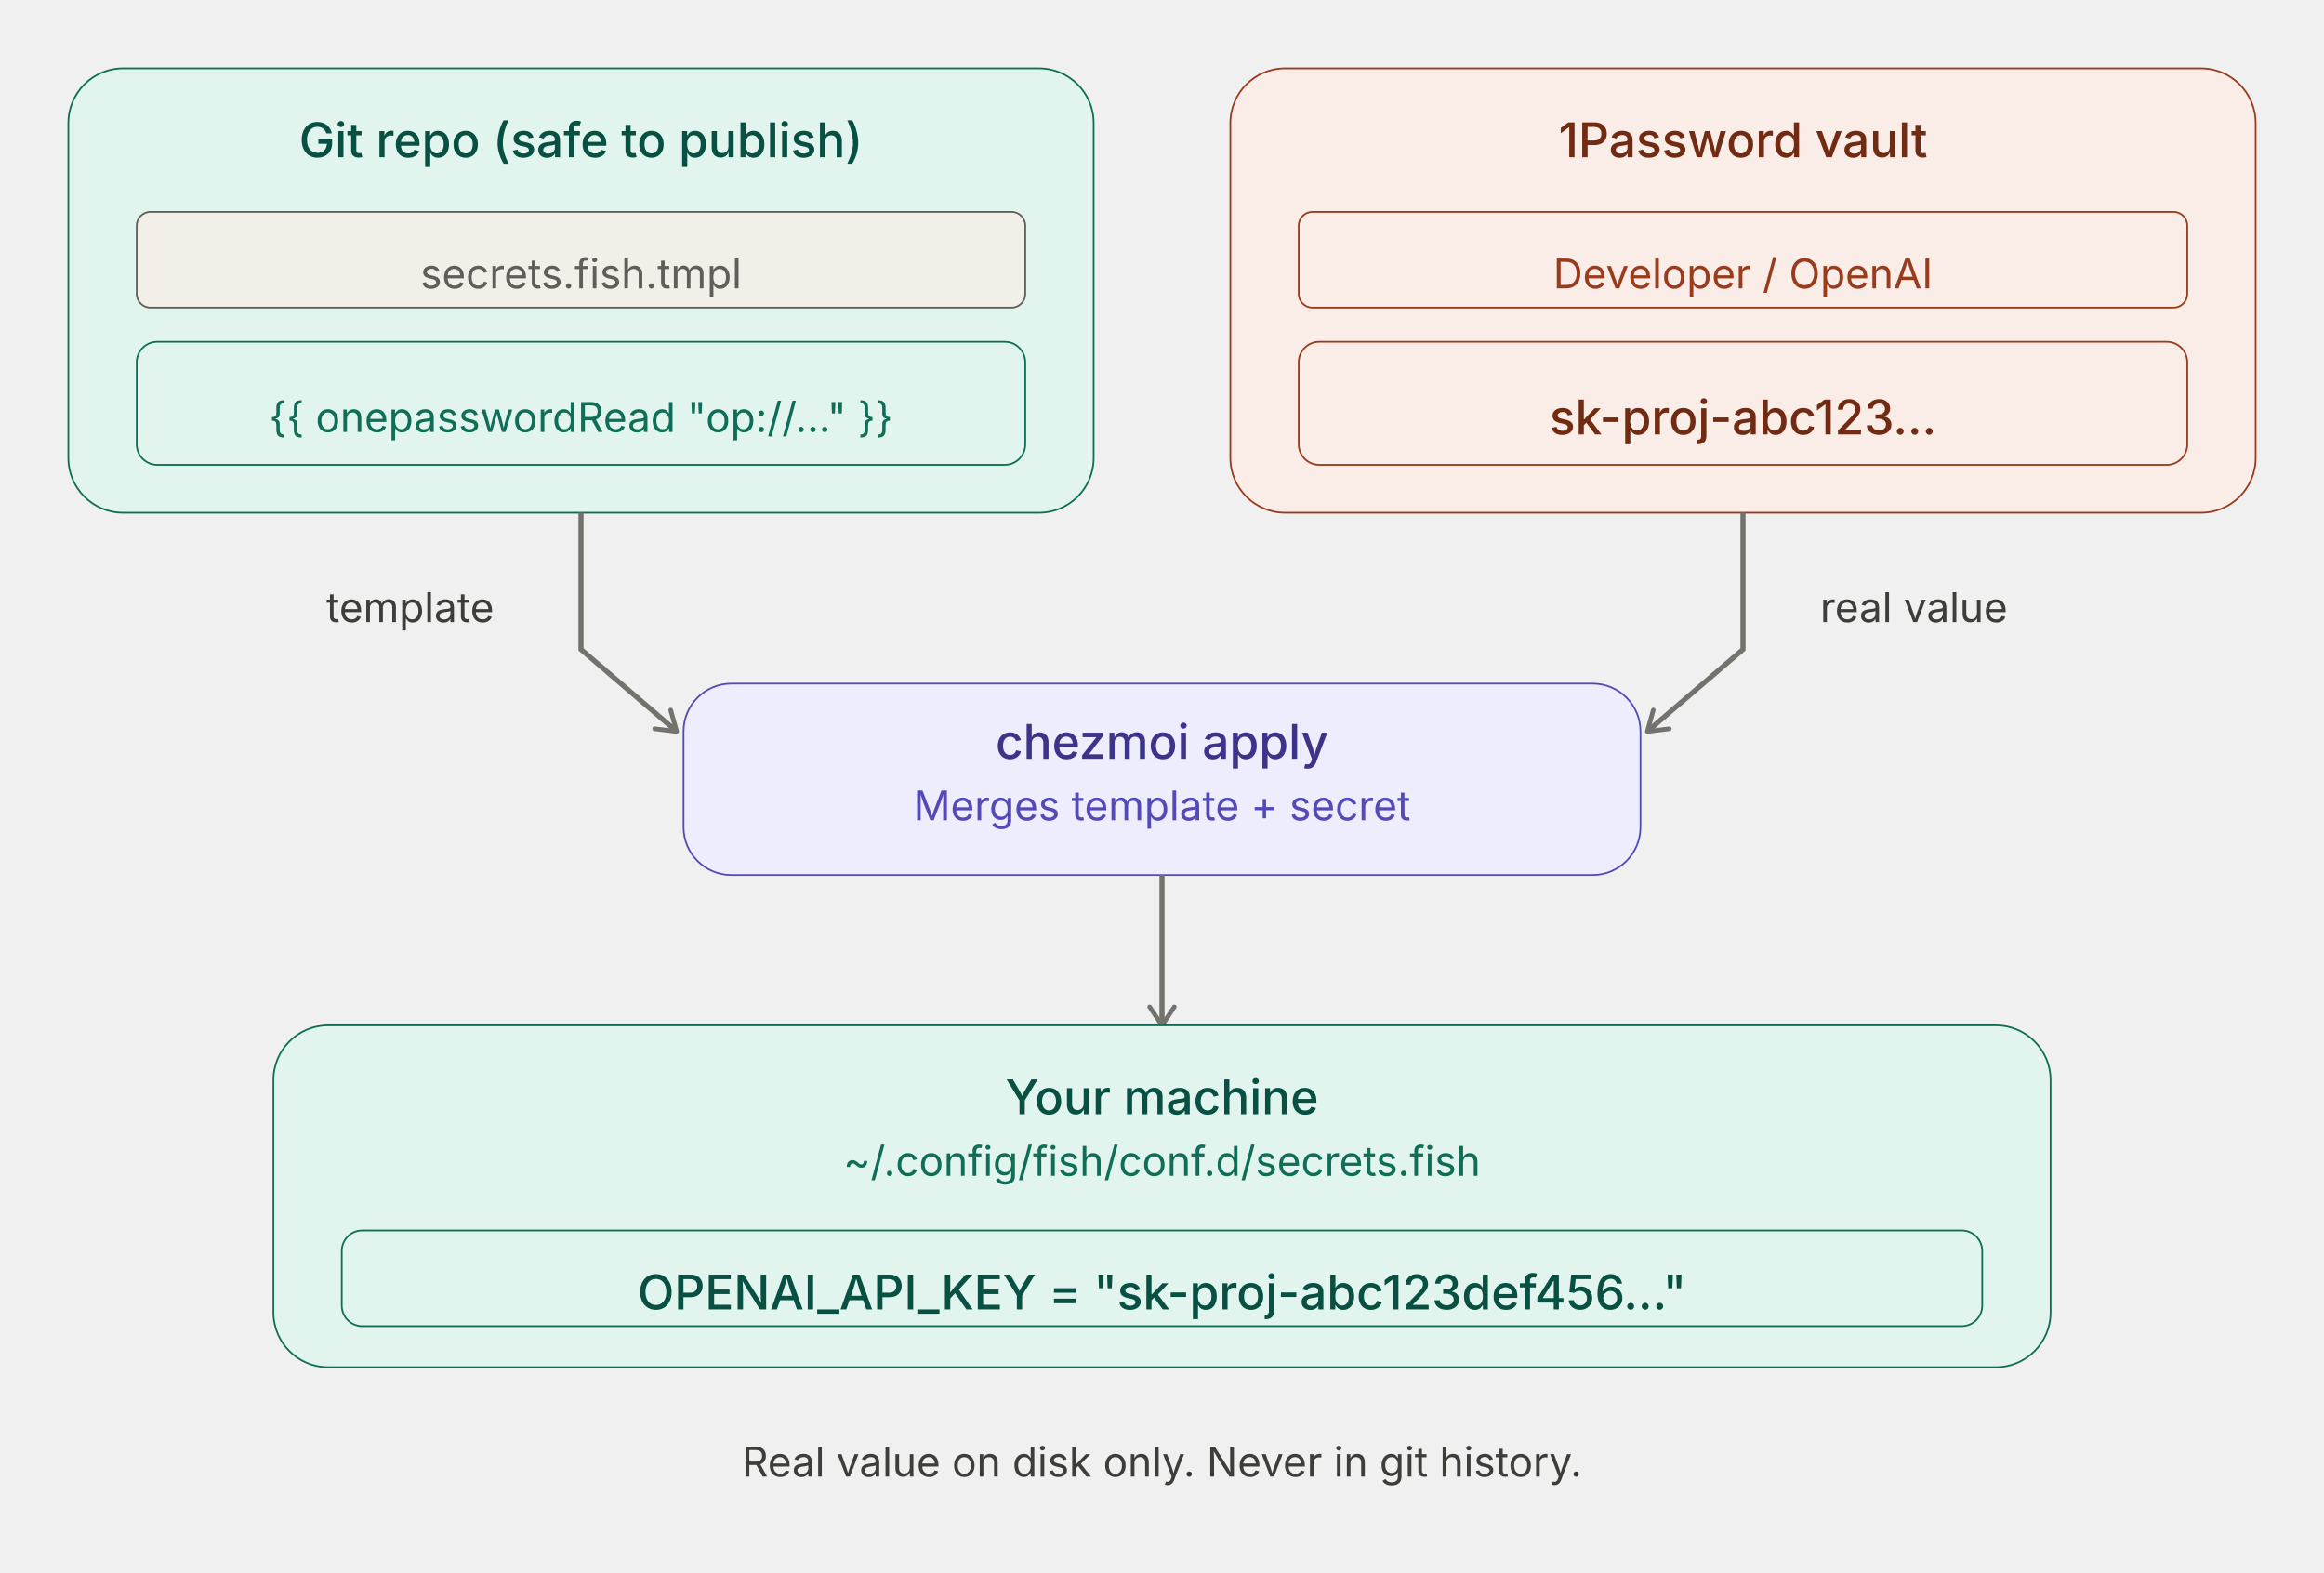
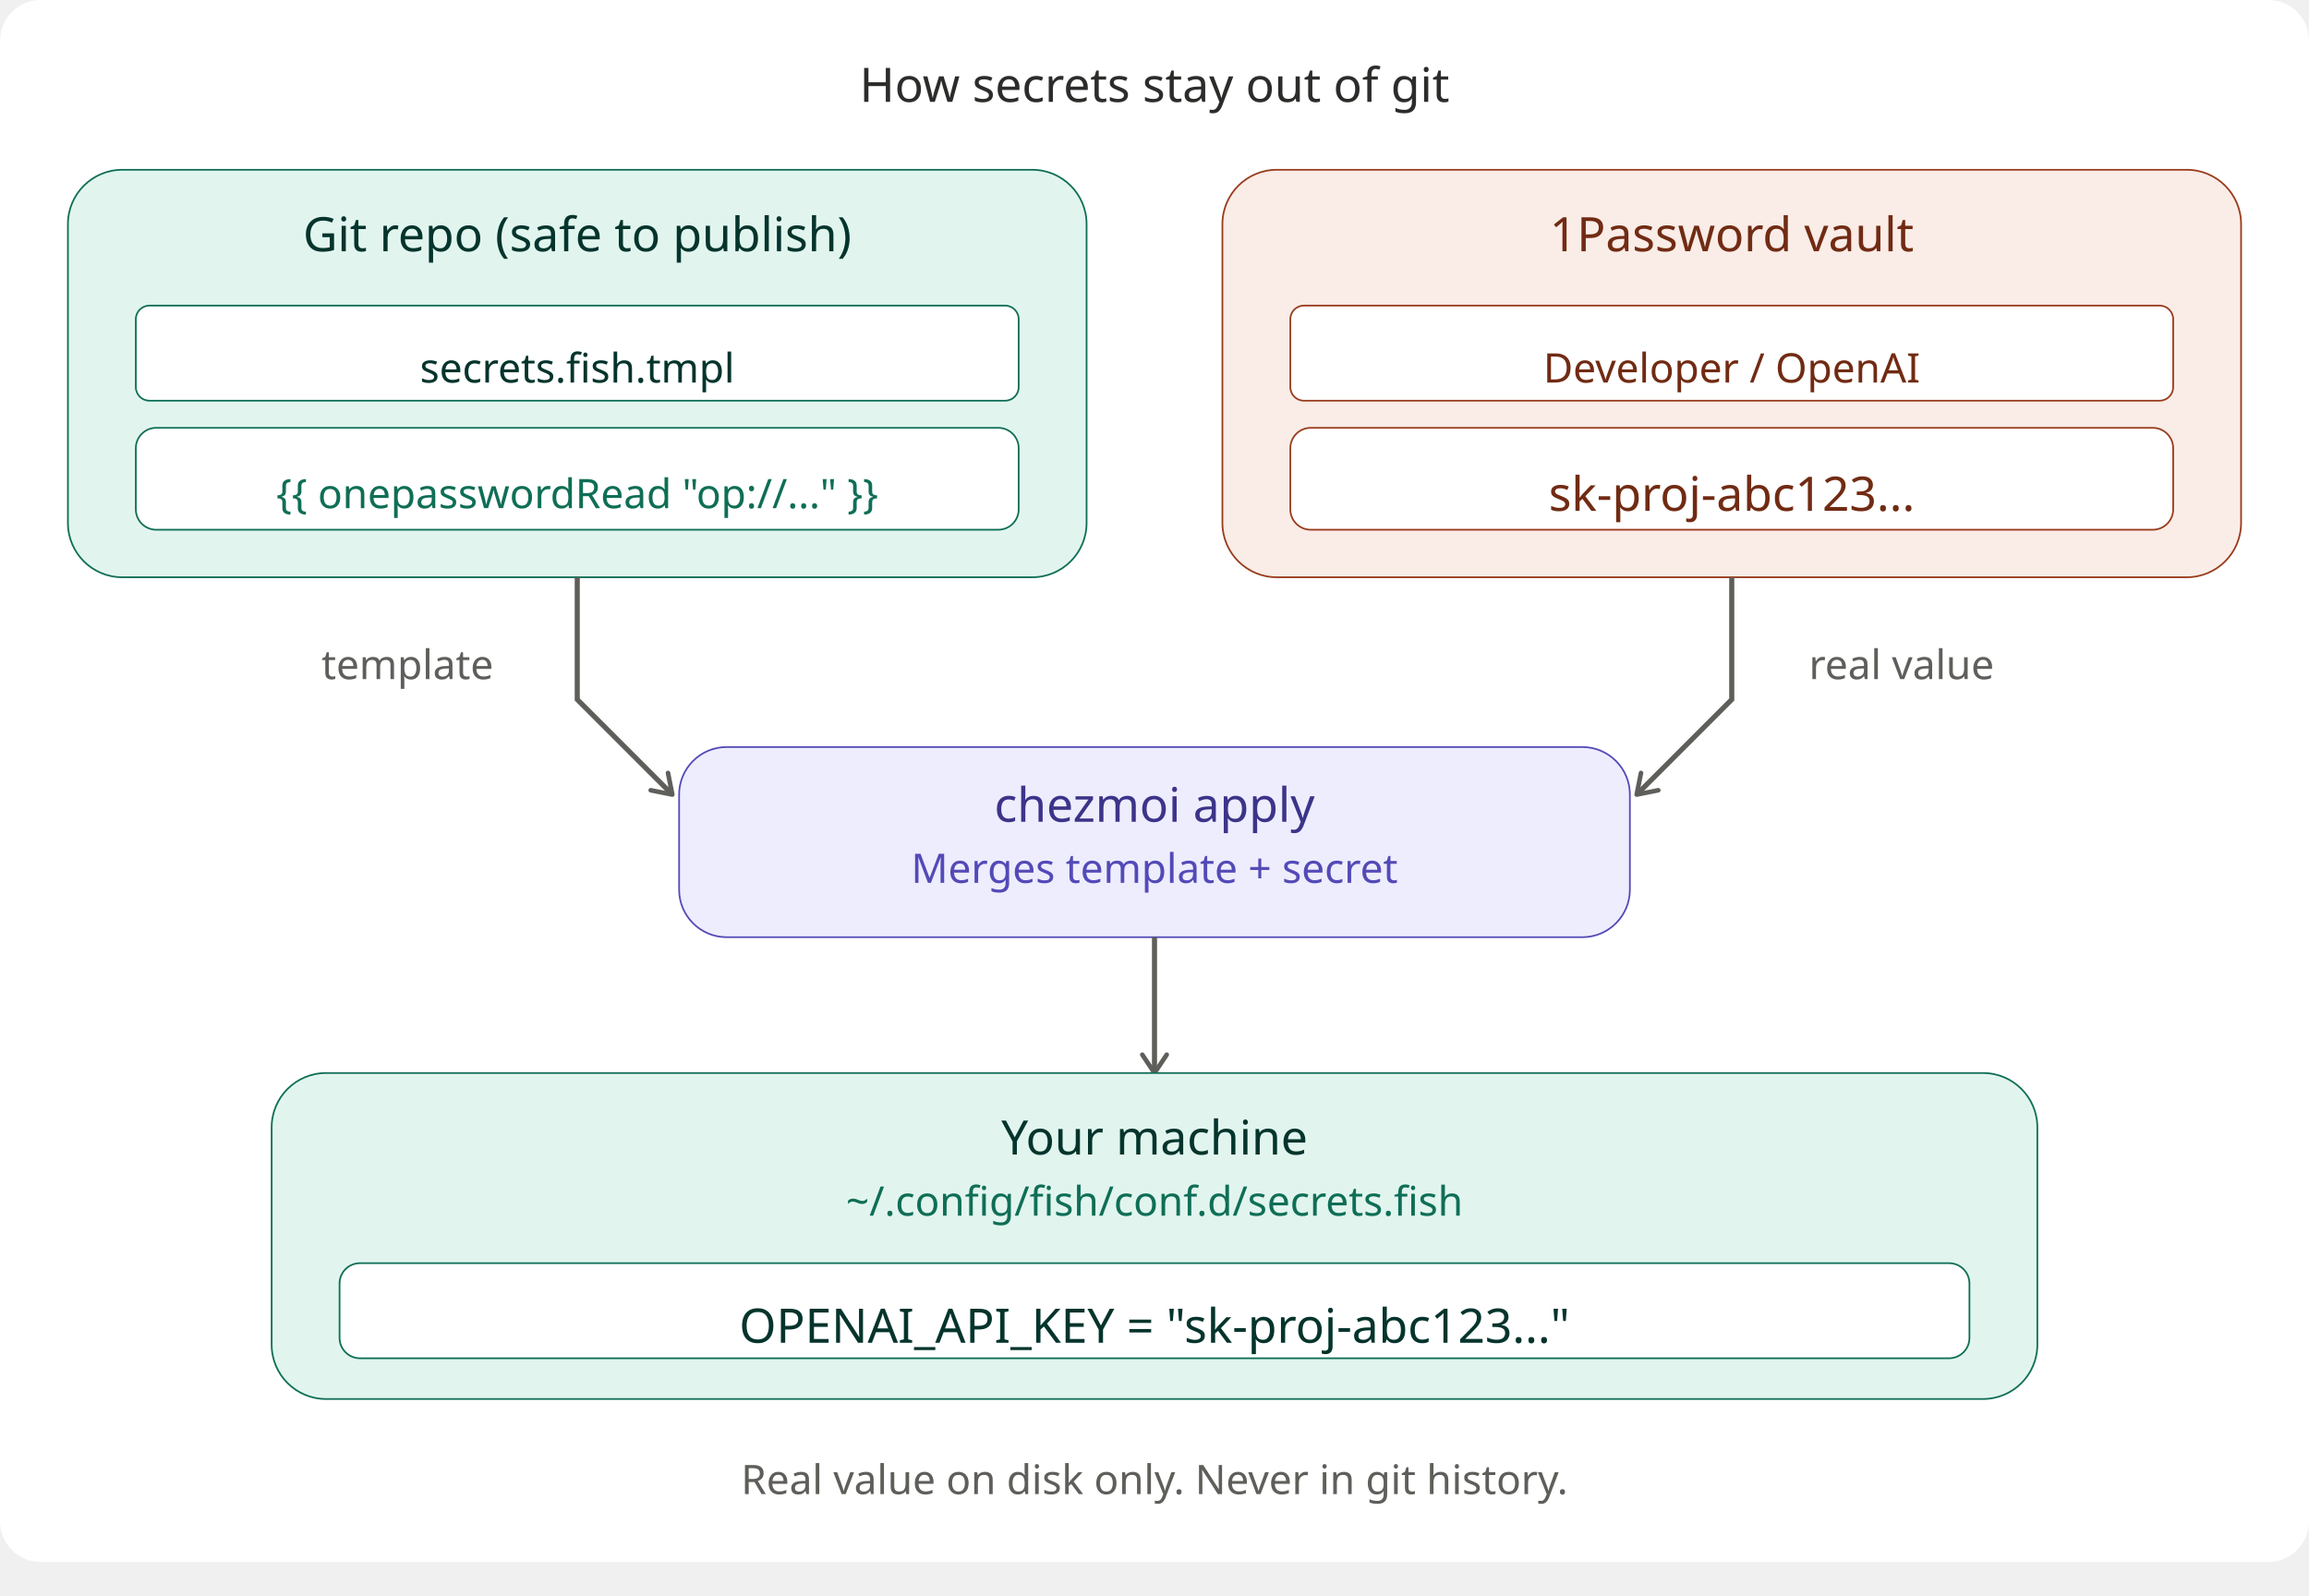
- <svg xmlns="http://www.w3.org/2000/svg" width="100%" viewBox="0 0 680 460">
+ <svg xmlns="http://www.w3.org/2000/svg" width="100%" viewBox="0 0 680 470" style="background:#ffffff;border-radius:12px">
+   <rect width="680" height="460" fill="#ffffff" rx="12" style="fill:rgb(255, 255, 255);stroke:none;color:rgb(0, 0, 0);stroke-width:1px;stroke-linecap:butt;stroke-linejoin:miter;opacity:1;font-family:&quot;Anthropic Sans&quot;, -apple-system, &quot;system-ui&quot;, &quot;Segoe UI&quot;, sans-serif;font-size:16px;font-weight:400;text-anchor:start;dominant-baseline:auto" />
  <defs>
-     <marker id="arrow" viewBox="0 0 10 10" refX="8" refY="5" markerWidth="6" markerHeight="6" orient="auto-start-reverse">
-       <path d="M2 1L8 5L2 9" fill="none" stroke="context-stroke" stroke-width="1.5" stroke-linecap="round" stroke-linejoin="round" />
+     <marker id="a" viewBox="0 0 10 10" refX="8" refY="5" markerWidth="6" markerHeight="6" orient="auto-start-reverse">
+       <path d="M2 1L8 5L2 9" fill="none" stroke="#5F5E5A" stroke-width="1.5" stroke-linecap="round" stroke-linejoin="round" />
    </marker>
  </defs>
-   <g style="fill:rgb(0, 0, 0);stroke:none;color:rgb(0, 0, 0);stroke-width:1px;stroke-linecap:butt;stroke-linejoin:miter;opacity:1;font-family:&quot;Anthropic Sans&quot;, -apple-system, &quot;system-ui&quot;, &quot;Segoe UI&quot;, sans-serif;font-size:16px;font-weight:400;text-anchor:start;dominant-baseline:auto">
-     <rect x="20" y="20" width="300" height="130" rx="16" stroke-width="0.5" style="fill:rgb(225, 245, 238);stroke:rgb(15, 110, 86);color:rgb(0, 0, 0);stroke-width:0.5px;stroke-linecap:butt;stroke-linejoin:miter;opacity:1;font-family:&quot;Anthropic Sans&quot;, -apple-system, &quot;system-ui&quot;, &quot;Segoe UI&quot;, sans-serif;font-size:16px;font-weight:400;text-anchor:start;dominant-baseline:auto" />
-     <text x="170" y="46" text-anchor="middle" style="fill:rgb(8, 80, 65);stroke:none;color:rgb(0, 0, 0);stroke-width:1px;stroke-linecap:butt;stroke-linejoin:miter;opacity:1;font-family:&quot;Anthropic Sans&quot;, -apple-system, &quot;system-ui&quot;, &quot;Segoe UI&quot;, sans-serif;font-size:14px;font-weight:500;text-anchor:middle;dominant-baseline:auto">Git repo (safe to publish)</text>
-   </g>
-   <g style="fill:rgb(0, 0, 0);stroke:none;color:rgb(0, 0, 0);stroke-width:1px;stroke-linecap:butt;stroke-linejoin:miter;opacity:1;font-family:&quot;Anthropic Sans&quot;, -apple-system, &quot;system-ui&quot;, &quot;Segoe UI&quot;, sans-serif;font-size:16px;font-weight:400;text-anchor:start;dominant-baseline:auto">
-     <rect x="40" y="62" width="260" height="28" rx="4" stroke-width="0.5" style="fill:rgb(241, 239, 232);stroke:rgb(95, 94, 90);color:rgb(0, 0, 0);stroke-width:0.5px;stroke-linecap:butt;stroke-linejoin:miter;opacity:1;font-family:&quot;Anthropic Sans&quot;, -apple-system, &quot;system-ui&quot;, &quot;Segoe UI&quot;, sans-serif;font-size:16px;font-weight:400;text-anchor:start;dominant-baseline:auto" />
-     <text x="170" y="80" text-anchor="middle" dominant-baseline="central" style="fill:rgb(95, 94, 90);stroke:none;color:rgb(0, 0, 0);stroke-width:1px;stroke-linecap:butt;stroke-linejoin:miter;opacity:1;font-family:&quot;Anthropic Sans&quot;, -apple-system, &quot;system-ui&quot;, &quot;Segoe UI&quot;, sans-serif;font-size:12px;font-weight:400;text-anchor:middle;dominant-baseline:central">secrets.fish.tmpl</text>
-   </g>
-   <g style="fill:rgb(0, 0, 0);stroke:none;color:rgb(0, 0, 0);stroke-width:1px;stroke-linecap:butt;stroke-linejoin:miter;opacity:1;font-family:&quot;Anthropic Sans&quot;, -apple-system, &quot;system-ui&quot;, &quot;Segoe UI&quot;, sans-serif;font-size:16px;font-weight:400;text-anchor:start;dominant-baseline:auto">
-     <rect x="40" y="100" width="260" height="36" rx="6" stroke-width="0.5" style="fill:rgb(225, 245, 238);stroke:rgb(15, 110, 86);color:rgb(0, 0, 0);stroke-width:0.5px;stroke-linecap:butt;stroke-linejoin:miter;opacity:1;font-family:&quot;Anthropic Sans&quot;, -apple-system, &quot;system-ui&quot;, &quot;Segoe UI&quot;, sans-serif;font-size:16px;font-weight:400;text-anchor:start;dominant-baseline:auto" />
-     <text x="170" y="122" text-anchor="middle" dominant-baseline="central" style="fill:rgb(15, 110, 86);stroke:none;color:rgb(0, 0, 0);stroke-width:1px;stroke-linecap:butt;stroke-linejoin:miter;opacity:1;font-family:&quot;Anthropic Sans&quot;, -apple-system, &quot;system-ui&quot;, &quot;Segoe UI&quot;, sans-serif;font-size:12px;font-weight:400;text-anchor:middle;dominant-baseline:central">{{ onepasswordRead "op://..." }}</text>
-   </g>
-   <g style="fill:rgb(0, 0, 0);stroke:none;color:rgb(0, 0, 0);stroke-width:1px;stroke-linecap:butt;stroke-linejoin:miter;opacity:1;font-family:&quot;Anthropic Sans&quot;, -apple-system, &quot;system-ui&quot;, &quot;Segoe UI&quot;, sans-serif;font-size:16px;font-weight:400;text-anchor:start;dominant-baseline:auto">
-     <rect x="360" y="20" width="300" height="130" rx="16" stroke-width="0.5" style="fill:rgb(250, 236, 231);stroke:rgb(153, 60, 29);color:rgb(0, 0, 0);stroke-width:0.5px;stroke-linecap:butt;stroke-linejoin:miter;opacity:1;font-family:&quot;Anthropic Sans&quot;, -apple-system, &quot;system-ui&quot;, &quot;Segoe UI&quot;, sans-serif;font-size:16px;font-weight:400;text-anchor:start;dominant-baseline:auto" />
-     <text x="510" y="46" text-anchor="middle" style="fill:rgb(113, 43, 19);stroke:none;color:rgb(0, 0, 0);stroke-width:1px;stroke-linecap:butt;stroke-linejoin:miter;opacity:1;font-family:&quot;Anthropic Sans&quot;, -apple-system, &quot;system-ui&quot;, &quot;Segoe UI&quot;, sans-serif;font-size:14px;font-weight:500;text-anchor:middle;dominant-baseline:auto">1Password vault</text>
-   </g>
-   <g style="fill:rgb(0, 0, 0);stroke:none;color:rgb(0, 0, 0);stroke-width:1px;stroke-linecap:butt;stroke-linejoin:miter;opacity:1;font-family:&quot;Anthropic Sans&quot;, -apple-system, &quot;system-ui&quot;, &quot;Segoe UI&quot;, sans-serif;font-size:16px;font-weight:400;text-anchor:start;dominant-baseline:auto">
-     <rect x="380" y="62" width="260" height="28" rx="4" stroke-width="0.5" style="fill:rgb(250, 236, 231);stroke:rgb(153, 60, 29);color:rgb(0, 0, 0);stroke-width:0.5px;stroke-linecap:butt;stroke-linejoin:miter;opacity:1;font-family:&quot;Anthropic Sans&quot;, -apple-system, &quot;system-ui&quot;, &quot;Segoe UI&quot;, sans-serif;font-size:16px;font-weight:400;text-anchor:start;dominant-baseline:auto" />
-     <text x="510" y="80" text-anchor="middle" dominant-baseline="central" style="fill:rgb(153, 60, 29);stroke:none;color:rgb(0, 0, 0);stroke-width:1px;stroke-linecap:butt;stroke-linejoin:miter;opacity:1;font-family:&quot;Anthropic Sans&quot;, -apple-system, &quot;system-ui&quot;, &quot;Segoe UI&quot;, sans-serif;font-size:12px;font-weight:400;text-anchor:middle;dominant-baseline:central">Developer / OpenAI</text>
-   </g>
-   <g style="fill:rgb(0, 0, 0);stroke:none;color:rgb(0, 0, 0);stroke-width:1px;stroke-linecap:butt;stroke-linejoin:miter;opacity:1;font-family:&quot;Anthropic Sans&quot;, -apple-system, &quot;system-ui&quot;, &quot;Segoe UI&quot;, sans-serif;font-size:16px;font-weight:400;text-anchor:start;dominant-baseline:auto">
-     <rect x="380" y="100" width="260" height="36" rx="6" stroke-width="0.5" style="fill:rgb(250, 236, 231);stroke:rgb(153, 60, 29);color:rgb(0, 0, 0);stroke-width:0.5px;stroke-linecap:butt;stroke-linejoin:miter;opacity:1;font-family:&quot;Anthropic Sans&quot;, -apple-system, &quot;system-ui&quot;, &quot;Segoe UI&quot;, sans-serif;font-size:16px;font-weight:400;text-anchor:start;dominant-baseline:auto" />
-     <text x="510" y="122" text-anchor="middle" dominant-baseline="central" style="fill:rgb(113, 43, 19);stroke:none;color:rgb(0, 0, 0);stroke-width:1px;stroke-linecap:butt;stroke-linejoin:miter;opacity:1;font-family:&quot;Anthropic Sans&quot;, -apple-system, &quot;system-ui&quot;, &quot;Segoe UI&quot;, sans-serif;font-size:14px;font-weight:500;text-anchor:middle;dominant-baseline:central">sk-proj-abc123...</text>
-   </g>
-   <g style="fill:rgb(0, 0, 0);stroke:none;color:rgb(0, 0, 0);stroke-width:1px;stroke-linecap:butt;stroke-linejoin:miter;opacity:1;font-family:&quot;Anthropic Sans&quot;, -apple-system, &quot;system-ui&quot;, &quot;Segoe UI&quot;, sans-serif;font-size:16px;font-weight:400;text-anchor:start;dominant-baseline:auto">
-     <rect x="200" y="200" width="280" height="56" rx="14" stroke-width="0.5" style="fill:rgb(238, 237, 254);stroke:rgb(83, 74, 183);color:rgb(0, 0, 0);stroke-width:0.5px;stroke-linecap:butt;stroke-linejoin:miter;opacity:1;font-family:&quot;Anthropic Sans&quot;, -apple-system, &quot;system-ui&quot;, &quot;Segoe UI&quot;, sans-serif;font-size:16px;font-weight:400;text-anchor:start;dominant-baseline:auto" />
-     <text x="340" y="222" text-anchor="middle" style="fill:rgb(60, 52, 137);stroke:none;color:rgb(0, 0, 0);stroke-width:1px;stroke-linecap:butt;stroke-linejoin:miter;opacity:1;font-family:&quot;Anthropic Sans&quot;, -apple-system, &quot;system-ui&quot;, &quot;Segoe UI&quot;, sans-serif;font-size:14px;font-weight:500;text-anchor:middle;dominant-baseline:auto">chezmoi apply</text>
-     <text x="340" y="240" text-anchor="middle" style="fill:rgb(83, 74, 183);stroke:none;color:rgb(0, 0, 0);stroke-width:1px;stroke-linecap:butt;stroke-linejoin:miter;opacity:1;font-family:&quot;Anthropic Sans&quot;, -apple-system, &quot;system-ui&quot;, &quot;Segoe UI&quot;, sans-serif;font-size:12px;font-weight:400;text-anchor:middle;dominant-baseline:auto">Merges template + secret</text>
-   </g>
-   <path d="M170 150 L170 190 L198 214" fill="none" marker-end="url(#arrow)" style="fill:none;stroke:rgb(115, 114, 108);color:rgb(0, 0, 0);stroke-width:1.5px;stroke-linecap:butt;stroke-linejoin:miter;opacity:1;font-family:&quot;Anthropic Sans&quot;, -apple-system, &quot;system-ui&quot;, &quot;Segoe UI&quot;, sans-serif;font-size:16px;font-weight:400;text-anchor:start;dominant-baseline:auto" />
-   <path d="M510 150 L510 190 L482 214" fill="none" marker-end="url(#arrow)" style="fill:none;stroke:rgb(115, 114, 108);color:rgb(0, 0, 0);stroke-width:1.5px;stroke-linecap:butt;stroke-linejoin:miter;opacity:1;font-family:&quot;Anthropic Sans&quot;, -apple-system, &quot;system-ui&quot;, &quot;Segoe UI&quot;, sans-serif;font-size:16px;font-weight:400;text-anchor:start;dominant-baseline:auto" />
-   <text x="120" y="182" text-anchor="middle" style="fill:rgb(61, 61, 58);stroke:none;color:rgb(0, 0, 0);stroke-width:1px;stroke-linecap:butt;stroke-linejoin:miter;opacity:1;font-family:&quot;Anthropic Sans&quot;, -apple-system, &quot;system-ui&quot;, &quot;Segoe UI&quot;, sans-serif;font-size:12px;font-weight:400;text-anchor:middle;dominant-baseline:auto">template</text>
-   <text x="560" y="182" text-anchor="middle" style="fill:rgb(61, 61, 58);stroke:none;color:rgb(0, 0, 0);stroke-width:1px;stroke-linecap:butt;stroke-linejoin:miter;opacity:1;font-family:&quot;Anthropic Sans&quot;, -apple-system, &quot;system-ui&quot;, &quot;Segoe UI&quot;, sans-serif;font-size:12px;font-weight:400;text-anchor:middle;dominant-baseline:auto">real value</text>
-   <line x1="340" y1="256" x2="340" y2="300" marker-end="url(#arrow)" style="fill:none;stroke:rgb(115, 114, 108);color:rgb(0, 0, 0);stroke-width:1.5px;stroke-linecap:butt;stroke-linejoin:miter;opacity:1;font-family:&quot;Anthropic Sans&quot;, -apple-system, &quot;system-ui&quot;, &quot;Segoe UI&quot;, sans-serif;font-size:16px;font-weight:400;text-anchor:start;dominant-baseline:auto" />
-   <g style="fill:rgb(0, 0, 0);stroke:none;color:rgb(0, 0, 0);stroke-width:1px;stroke-linecap:butt;stroke-linejoin:miter;opacity:1;font-family:&quot;Anthropic Sans&quot;, -apple-system, &quot;system-ui&quot;, &quot;Segoe UI&quot;, sans-serif;font-size:16px;font-weight:400;text-anchor:start;dominant-baseline:auto">
-     <rect x="80" y="300" width="520" height="100" rx="16" stroke-width="0.5" style="fill:rgb(225, 245, 238);stroke:rgb(15, 110, 86);color:rgb(0, 0, 0);stroke-width:0.5px;stroke-linecap:butt;stroke-linejoin:miter;opacity:1;font-family:&quot;Anthropic Sans&quot;, -apple-system, &quot;system-ui&quot;, &quot;Segoe UI&quot;, sans-serif;font-size:16px;font-weight:400;text-anchor:start;dominant-baseline:auto" />
-     <text x="340" y="326" text-anchor="middle" style="fill:rgb(8, 80, 65);stroke:none;color:rgb(0, 0, 0);stroke-width:1px;stroke-linecap:butt;stroke-linejoin:miter;opacity:1;font-family:&quot;Anthropic Sans&quot;, -apple-system, &quot;system-ui&quot;, &quot;Segoe UI&quot;, sans-serif;font-size:14px;font-weight:500;text-anchor:middle;dominant-baseline:auto">Your machine</text>
-     <text x="340" y="344" text-anchor="middle" style="fill:rgb(15, 110, 86);stroke:none;color:rgb(0, 0, 0);stroke-width:1px;stroke-linecap:butt;stroke-linejoin:miter;opacity:1;font-family:&quot;Anthropic Sans&quot;, -apple-system, &quot;system-ui&quot;, &quot;Segoe UI&quot;, sans-serif;font-size:12px;font-weight:400;text-anchor:middle;dominant-baseline:auto">~/.config/fish/conf.d/secrets.fish</text>
-   </g>
-   <g style="fill:rgb(0, 0, 0);stroke:none;color:rgb(0, 0, 0);stroke-width:1px;stroke-linecap:butt;stroke-linejoin:miter;opacity:1;font-family:&quot;Anthropic Sans&quot;, -apple-system, &quot;system-ui&quot;, &quot;Segoe UI&quot;, sans-serif;font-size:16px;font-weight:400;text-anchor:start;dominant-baseline:auto">
-     <rect x="100" y="360" width="480" height="28" rx="6" stroke-width="0.5" style="fill:rgb(225, 245, 238);stroke:rgb(15, 110, 86);color:rgb(0, 0, 0);stroke-width:0.5px;stroke-linecap:butt;stroke-linejoin:miter;opacity:1;font-family:&quot;Anthropic Sans&quot;, -apple-system, &quot;system-ui&quot;, &quot;Segoe UI&quot;, sans-serif;font-size:16px;font-weight:400;text-anchor:start;dominant-baseline:auto" />
-     <text x="340" y="378" text-anchor="middle" dominant-baseline="central" style="fill:rgb(8, 80, 65);stroke:none;color:rgb(0, 0, 0);stroke-width:1px;stroke-linecap:butt;stroke-linejoin:miter;opacity:1;font-family:&quot;Anthropic Sans&quot;, -apple-system, &quot;system-ui&quot;, &quot;Segoe UI&quot;, sans-serif;font-size:14px;font-weight:500;text-anchor:middle;dominant-baseline:central">OPENAI_API_KEY = "sk-proj-abc123def456..."</text>
-   </g>
-   <text x="340" y="432" text-anchor="middle" style="fill:rgb(61, 61, 58);stroke:none;color:rgb(0, 0, 0);stroke-width:1px;stroke-linecap:butt;stroke-linejoin:miter;opacity:1;font-family:&quot;Anthropic Sans&quot;, -apple-system, &quot;system-ui&quot;, &quot;Segoe UI&quot;, sans-serif;font-size:12px;font-weight:400;text-anchor:middle;dominant-baseline:auto">Real value on disk only. Never in git history.</text>
+   <text x="340" y="30" text-anchor="middle" font-family="system-ui,sans-serif" font-size="14" font-weight="500" fill="#2C2C2A" style="fill:rgb(44, 44, 42);stroke:none;color:rgb(0, 0, 0);stroke-width:1px;stroke-linecap:butt;stroke-linejoin:miter;opacity:1;font-family:system-ui, sans-serif;font-size:14px;font-weight:500;text-anchor:middle;dominant-baseline:auto">How secrets stay out of git</text>
+   <rect x="20" y="50" width="300" height="120" rx="16" fill="#E1F5EE" stroke="#0F6E56" stroke-width="0.5" style="fill:rgb(225, 245, 238);stroke:rgb(15, 110, 86);color:rgb(0, 0, 0);stroke-width:0.5px;stroke-linecap:butt;stroke-linejoin:miter;opacity:1;font-family:&quot;Anthropic Sans&quot;, -apple-system, &quot;system-ui&quot;, &quot;Segoe UI&quot;, sans-serif;font-size:16px;font-weight:400;text-anchor:start;dominant-baseline:auto" />
+   <text x="170" y="74" text-anchor="middle" font-family="system-ui,sans-serif" font-size="14" font-weight="500" fill="#04342C" style="fill:rgb(4, 52, 44);stroke:none;color:rgb(0, 0, 0);stroke-width:1px;stroke-linecap:butt;stroke-linejoin:miter;opacity:1;font-family:system-ui, sans-serif;font-size:14px;font-weight:500;text-anchor:middle;dominant-baseline:auto">Git repo (safe to publish)</text>
+   <rect x="40" y="90" width="260" height="28" rx="4" fill="#ffffff" stroke="#0F6E56" stroke-width="0.5" style="fill:rgb(255, 255, 255);stroke:rgb(15, 110, 86);color:rgb(0, 0, 0);stroke-width:0.5px;stroke-linecap:butt;stroke-linejoin:miter;opacity:1;font-family:&quot;Anthropic Sans&quot;, -apple-system, &quot;system-ui&quot;, &quot;Segoe UI&quot;, sans-serif;font-size:16px;font-weight:400;text-anchor:start;dominant-baseline:auto" />
+   <text x="170" y="108" text-anchor="middle" dominant-baseline="central" font-family="system-ui,sans-serif" font-size="12" fill="#04342C" style="fill:rgb(4, 52, 44);stroke:none;color:rgb(0, 0, 0);stroke-width:1px;stroke-linecap:butt;stroke-linejoin:miter;opacity:1;font-family:system-ui, sans-serif;font-size:12px;font-weight:400;text-anchor:middle;dominant-baseline:central">secrets.fish.tmpl</text>
+   <rect x="40" y="126" width="260" height="30" rx="6" fill="#ffffff" stroke="#0F6E56" stroke-width="0.5" style="fill:rgb(255, 255, 255);stroke:rgb(15, 110, 86);color:rgb(0, 0, 0);stroke-width:0.5px;stroke-linecap:butt;stroke-linejoin:miter;opacity:1;font-family:&quot;Anthropic Sans&quot;, -apple-system, &quot;system-ui&quot;, &quot;Segoe UI&quot;, sans-serif;font-size:16px;font-weight:400;text-anchor:start;dominant-baseline:auto" />
+   <text x="170" y="145" text-anchor="middle" dominant-baseline="central" font-family="system-ui,sans-serif" font-size="12" fill="#0F6E56" style="fill:rgb(15, 110, 86);stroke:none;color:rgb(0, 0, 0);stroke-width:1px;stroke-linecap:butt;stroke-linejoin:miter;opacity:1;font-family:system-ui, sans-serif;font-size:12px;font-weight:400;text-anchor:middle;dominant-baseline:central">{{ onepasswordRead "op://..." }}</text>
+   <rect x="360" y="50" width="300" height="120" rx="16" fill="#FAECE7" stroke="#993C1D" stroke-width="0.5" style="fill:rgb(250, 236, 231);stroke:rgb(153, 60, 29);color:rgb(0, 0, 0);stroke-width:0.5px;stroke-linecap:butt;stroke-linejoin:miter;opacity:1;font-family:&quot;Anthropic Sans&quot;, -apple-system, &quot;system-ui&quot;, &quot;Segoe UI&quot;, sans-serif;font-size:16px;font-weight:400;text-anchor:start;dominant-baseline:auto" />
+   <text x="510" y="74" text-anchor="middle" font-family="system-ui,sans-serif" font-size="14" font-weight="500" fill="#712B13" style="fill:rgb(113, 43, 19);stroke:none;color:rgb(0, 0, 0);stroke-width:1px;stroke-linecap:butt;stroke-linejoin:miter;opacity:1;font-family:system-ui, sans-serif;font-size:14px;font-weight:500;text-anchor:middle;dominant-baseline:auto">1Password vault</text>
+   <rect x="380" y="90" width="260" height="28" rx="4" fill="#ffffff" stroke="#993C1D" stroke-width="0.5" style="fill:rgb(255, 255, 255);stroke:rgb(153, 60, 29);color:rgb(0, 0, 0);stroke-width:0.5px;stroke-linecap:butt;stroke-linejoin:miter;opacity:1;font-family:&quot;Anthropic Sans&quot;, -apple-system, &quot;system-ui&quot;, &quot;Segoe UI&quot;, sans-serif;font-size:16px;font-weight:400;text-anchor:start;dominant-baseline:auto" />
+   <text x="510" y="108" text-anchor="middle" dominant-baseline="central" font-family="system-ui,sans-serif" font-size="12" fill="#712B13" style="fill:rgb(113, 43, 19);stroke:none;color:rgb(0, 0, 0);stroke-width:1px;stroke-linecap:butt;stroke-linejoin:miter;opacity:1;font-family:system-ui, sans-serif;font-size:12px;font-weight:400;text-anchor:middle;dominant-baseline:central">Developer / OpenAI</text>
+   <rect x="380" y="126" width="260" height="30" rx="6" fill="#ffffff" stroke="#993C1D" stroke-width="0.5" style="fill:rgb(255, 255, 255);stroke:rgb(153, 60, 29);color:rgb(0, 0, 0);stroke-width:0.5px;stroke-linecap:butt;stroke-linejoin:miter;opacity:1;font-family:&quot;Anthropic Sans&quot;, -apple-system, &quot;system-ui&quot;, &quot;Segoe UI&quot;, sans-serif;font-size:16px;font-weight:400;text-anchor:start;dominant-baseline:auto" />
+   <text x="510" y="145" text-anchor="middle" dominant-baseline="central" font-family="system-ui,sans-serif" font-size="14" font-weight="500" fill="#712B13" style="fill:rgb(113, 43, 19);stroke:none;color:rgb(0, 0, 0);stroke-width:1px;stroke-linecap:butt;stroke-linejoin:miter;opacity:1;font-family:system-ui, sans-serif;font-size:14px;font-weight:500;text-anchor:middle;dominant-baseline:central">sk-proj-abc123...</text>
+   <rect x="200" y="220" width="280" height="56" rx="14" fill="#EEEDFE" stroke="#534AB7" stroke-width="0.5" style="fill:rgb(238, 237, 254);stroke:rgb(83, 74, 183);color:rgb(0, 0, 0);stroke-width:0.5px;stroke-linecap:butt;stroke-linejoin:miter;opacity:1;font-family:&quot;Anthropic Sans&quot;, -apple-system, &quot;system-ui&quot;, &quot;Segoe UI&quot;, sans-serif;font-size:16px;font-weight:400;text-anchor:start;dominant-baseline:auto" />
+   <text x="340" y="242" text-anchor="middle" font-family="system-ui,sans-serif" font-size="14" font-weight="500" fill="#3C3489" style="fill:rgb(60, 52, 137);stroke:none;color:rgb(0, 0, 0);stroke-width:1px;stroke-linecap:butt;stroke-linejoin:miter;opacity:1;font-family:system-ui, sans-serif;font-size:14px;font-weight:500;text-anchor:middle;dominant-baseline:auto">chezmoi apply</text>
+   <text x="340" y="260" text-anchor="middle" font-family="system-ui,sans-serif" font-size="12" fill="#534AB7" style="fill:rgb(83, 74, 183);stroke:none;color:rgb(0, 0, 0);stroke-width:1px;stroke-linecap:butt;stroke-linejoin:miter;opacity:1;font-family:system-ui, sans-serif;font-size:12px;font-weight:400;text-anchor:middle;dominant-baseline:auto">Merges template + secret</text>
+   <path d="M170 170 L170 206 L198 234" fill="none" stroke="#5F5E5A" stroke-width="1.5" marker-end="url(#a)" style="fill:none;stroke:rgb(95, 94, 90);color:rgb(0, 0, 0);stroke-width:1.5px;stroke-linecap:butt;stroke-linejoin:miter;opacity:1;font-family:&quot;Anthropic Sans&quot;, -apple-system, &quot;system-ui&quot;, &quot;Segoe UI&quot;, sans-serif;font-size:16px;font-weight:400;text-anchor:start;dominant-baseline:auto" />
+   <path d="M510 170 L510 206 L482 234" fill="none" stroke="#5F5E5A" stroke-width="1.5" marker-end="url(#a)" style="fill:none;stroke:rgb(95, 94, 90);color:rgb(0, 0, 0);stroke-width:1.5px;stroke-linecap:butt;stroke-linejoin:miter;opacity:1;font-family:&quot;Anthropic Sans&quot;, -apple-system, &quot;system-ui&quot;, &quot;Segoe UI&quot;, sans-serif;font-size:16px;font-weight:400;text-anchor:start;dominant-baseline:auto" />
+   <text x="120" y="200" text-anchor="middle" font-family="system-ui,sans-serif" font-size="12" fill="#5F5E5A" style="fill:rgb(95, 94, 90);stroke:none;color:rgb(0, 0, 0);stroke-width:1px;stroke-linecap:butt;stroke-linejoin:miter;opacity:1;font-family:system-ui, sans-serif;font-size:12px;font-weight:400;text-anchor:middle;dominant-baseline:auto">template</text>
+   <text x="560" y="200" text-anchor="middle" font-family="system-ui,sans-serif" font-size="12" fill="#5F5E5A" style="fill:rgb(95, 94, 90);stroke:none;color:rgb(0, 0, 0);stroke-width:1px;stroke-linecap:butt;stroke-linejoin:miter;opacity:1;font-family:system-ui, sans-serif;font-size:12px;font-weight:400;text-anchor:middle;dominant-baseline:auto">real value</text>
+   <line x1="340" y1="276" x2="340" y2="316" stroke="#5F5E5A" stroke-width="1.5" marker-end="url(#a)" style="fill:rgb(0, 0, 0);stroke:rgb(95, 94, 90);color:rgb(0, 0, 0);stroke-width:1.5px;stroke-linecap:butt;stroke-linejoin:miter;opacity:1;font-family:&quot;Anthropic Sans&quot;, -apple-system, &quot;system-ui&quot;, &quot;Segoe UI&quot;, sans-serif;font-size:16px;font-weight:400;text-anchor:start;dominant-baseline:auto" />
+   <rect x="80" y="316" width="520" height="96" rx="16" fill="#E1F5EE" stroke="#0F6E56" stroke-width="0.5" style="fill:rgb(225, 245, 238);stroke:rgb(15, 110, 86);color:rgb(0, 0, 0);stroke-width:0.5px;stroke-linecap:butt;stroke-linejoin:miter;opacity:1;font-family:&quot;Anthropic Sans&quot;, -apple-system, &quot;system-ui&quot;, &quot;Segoe UI&quot;, sans-serif;font-size:16px;font-weight:400;text-anchor:start;dominant-baseline:auto" />
+   <text x="340" y="340" text-anchor="middle" font-family="system-ui,sans-serif" font-size="14" font-weight="500" fill="#04342C" style="fill:rgb(4, 52, 44);stroke:none;color:rgb(0, 0, 0);stroke-width:1px;stroke-linecap:butt;stroke-linejoin:miter;opacity:1;font-family:system-ui, sans-serif;font-size:14px;font-weight:500;text-anchor:middle;dominant-baseline:auto">Your machine</text>
+   <text x="340" y="358" text-anchor="middle" font-family="system-ui,sans-serif" font-size="12" fill="#0F6E56" style="fill:rgb(15, 110, 86);stroke:none;color:rgb(0, 0, 0);stroke-width:1px;stroke-linecap:butt;stroke-linejoin:miter;opacity:1;font-family:system-ui, sans-serif;font-size:12px;font-weight:400;text-anchor:middle;dominant-baseline:auto">~/.config/fish/conf.d/secrets.fish</text>
+   <rect x="100" y="372" width="480" height="28" rx="6" fill="#ffffff" stroke="#0F6E56" stroke-width="0.5" style="fill:rgb(255, 255, 255);stroke:rgb(15, 110, 86);color:rgb(0, 0, 0);stroke-width:0.5px;stroke-linecap:butt;stroke-linejoin:miter;opacity:1;font-family:&quot;Anthropic Sans&quot;, -apple-system, &quot;system-ui&quot;, &quot;Segoe UI&quot;, sans-serif;font-size:16px;font-weight:400;text-anchor:start;dominant-baseline:auto" />
+   <text x="340" y="390" text-anchor="middle" dominant-baseline="central" font-family="system-ui,sans-serif" font-size="14" font-weight="500" fill="#04342C" style="fill:rgb(4, 52, 44);stroke:none;color:rgb(0, 0, 0);stroke-width:1px;stroke-linecap:butt;stroke-linejoin:miter;opacity:1;font-family:system-ui, sans-serif;font-size:14px;font-weight:500;text-anchor:middle;dominant-baseline:central">OPENAI_API_KEY = "sk-proj-abc123..."</text>
+   <text x="340" y="440" text-anchor="middle" font-family="system-ui,sans-serif" font-size="12" fill="#5F5E5A" style="fill:rgb(95, 94, 90);stroke:none;color:rgb(0, 0, 0);stroke-width:1px;stroke-linecap:butt;stroke-linejoin:miter;opacity:1;font-family:system-ui, sans-serif;font-size:12px;font-weight:400;text-anchor:middle;dominant-baseline:auto">Real value on disk only. Never in git history.</text>
</svg>
